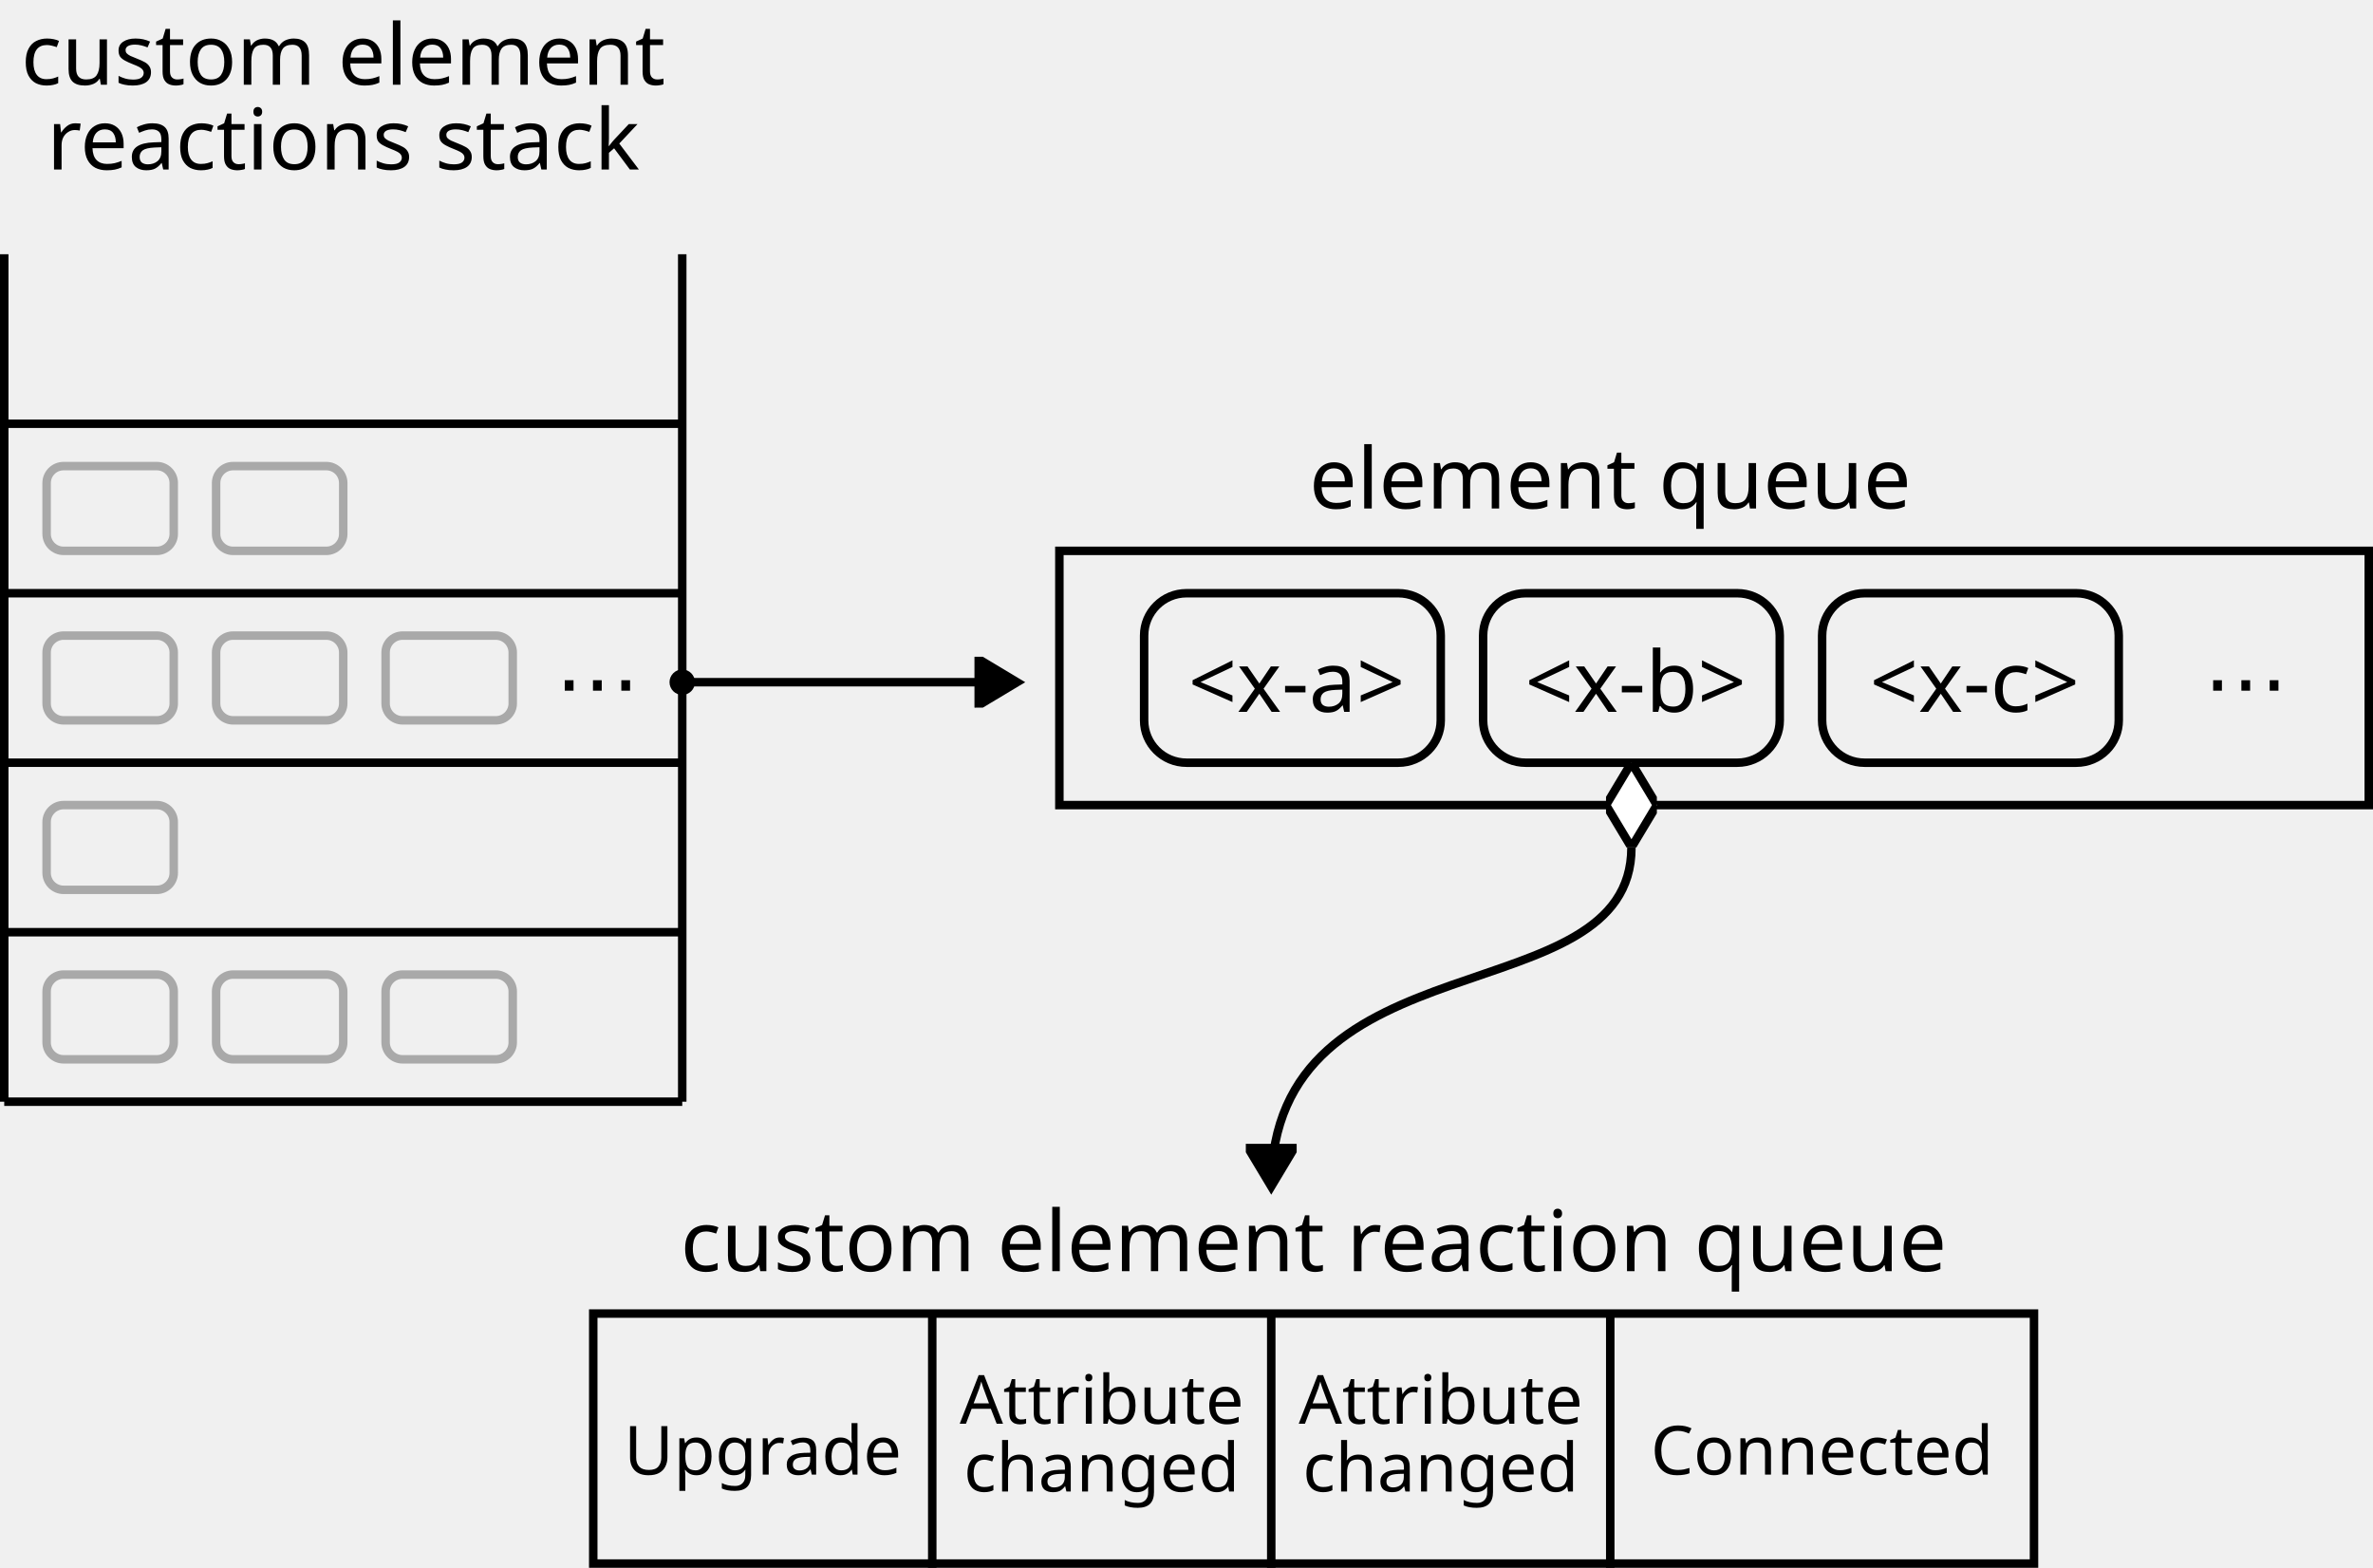
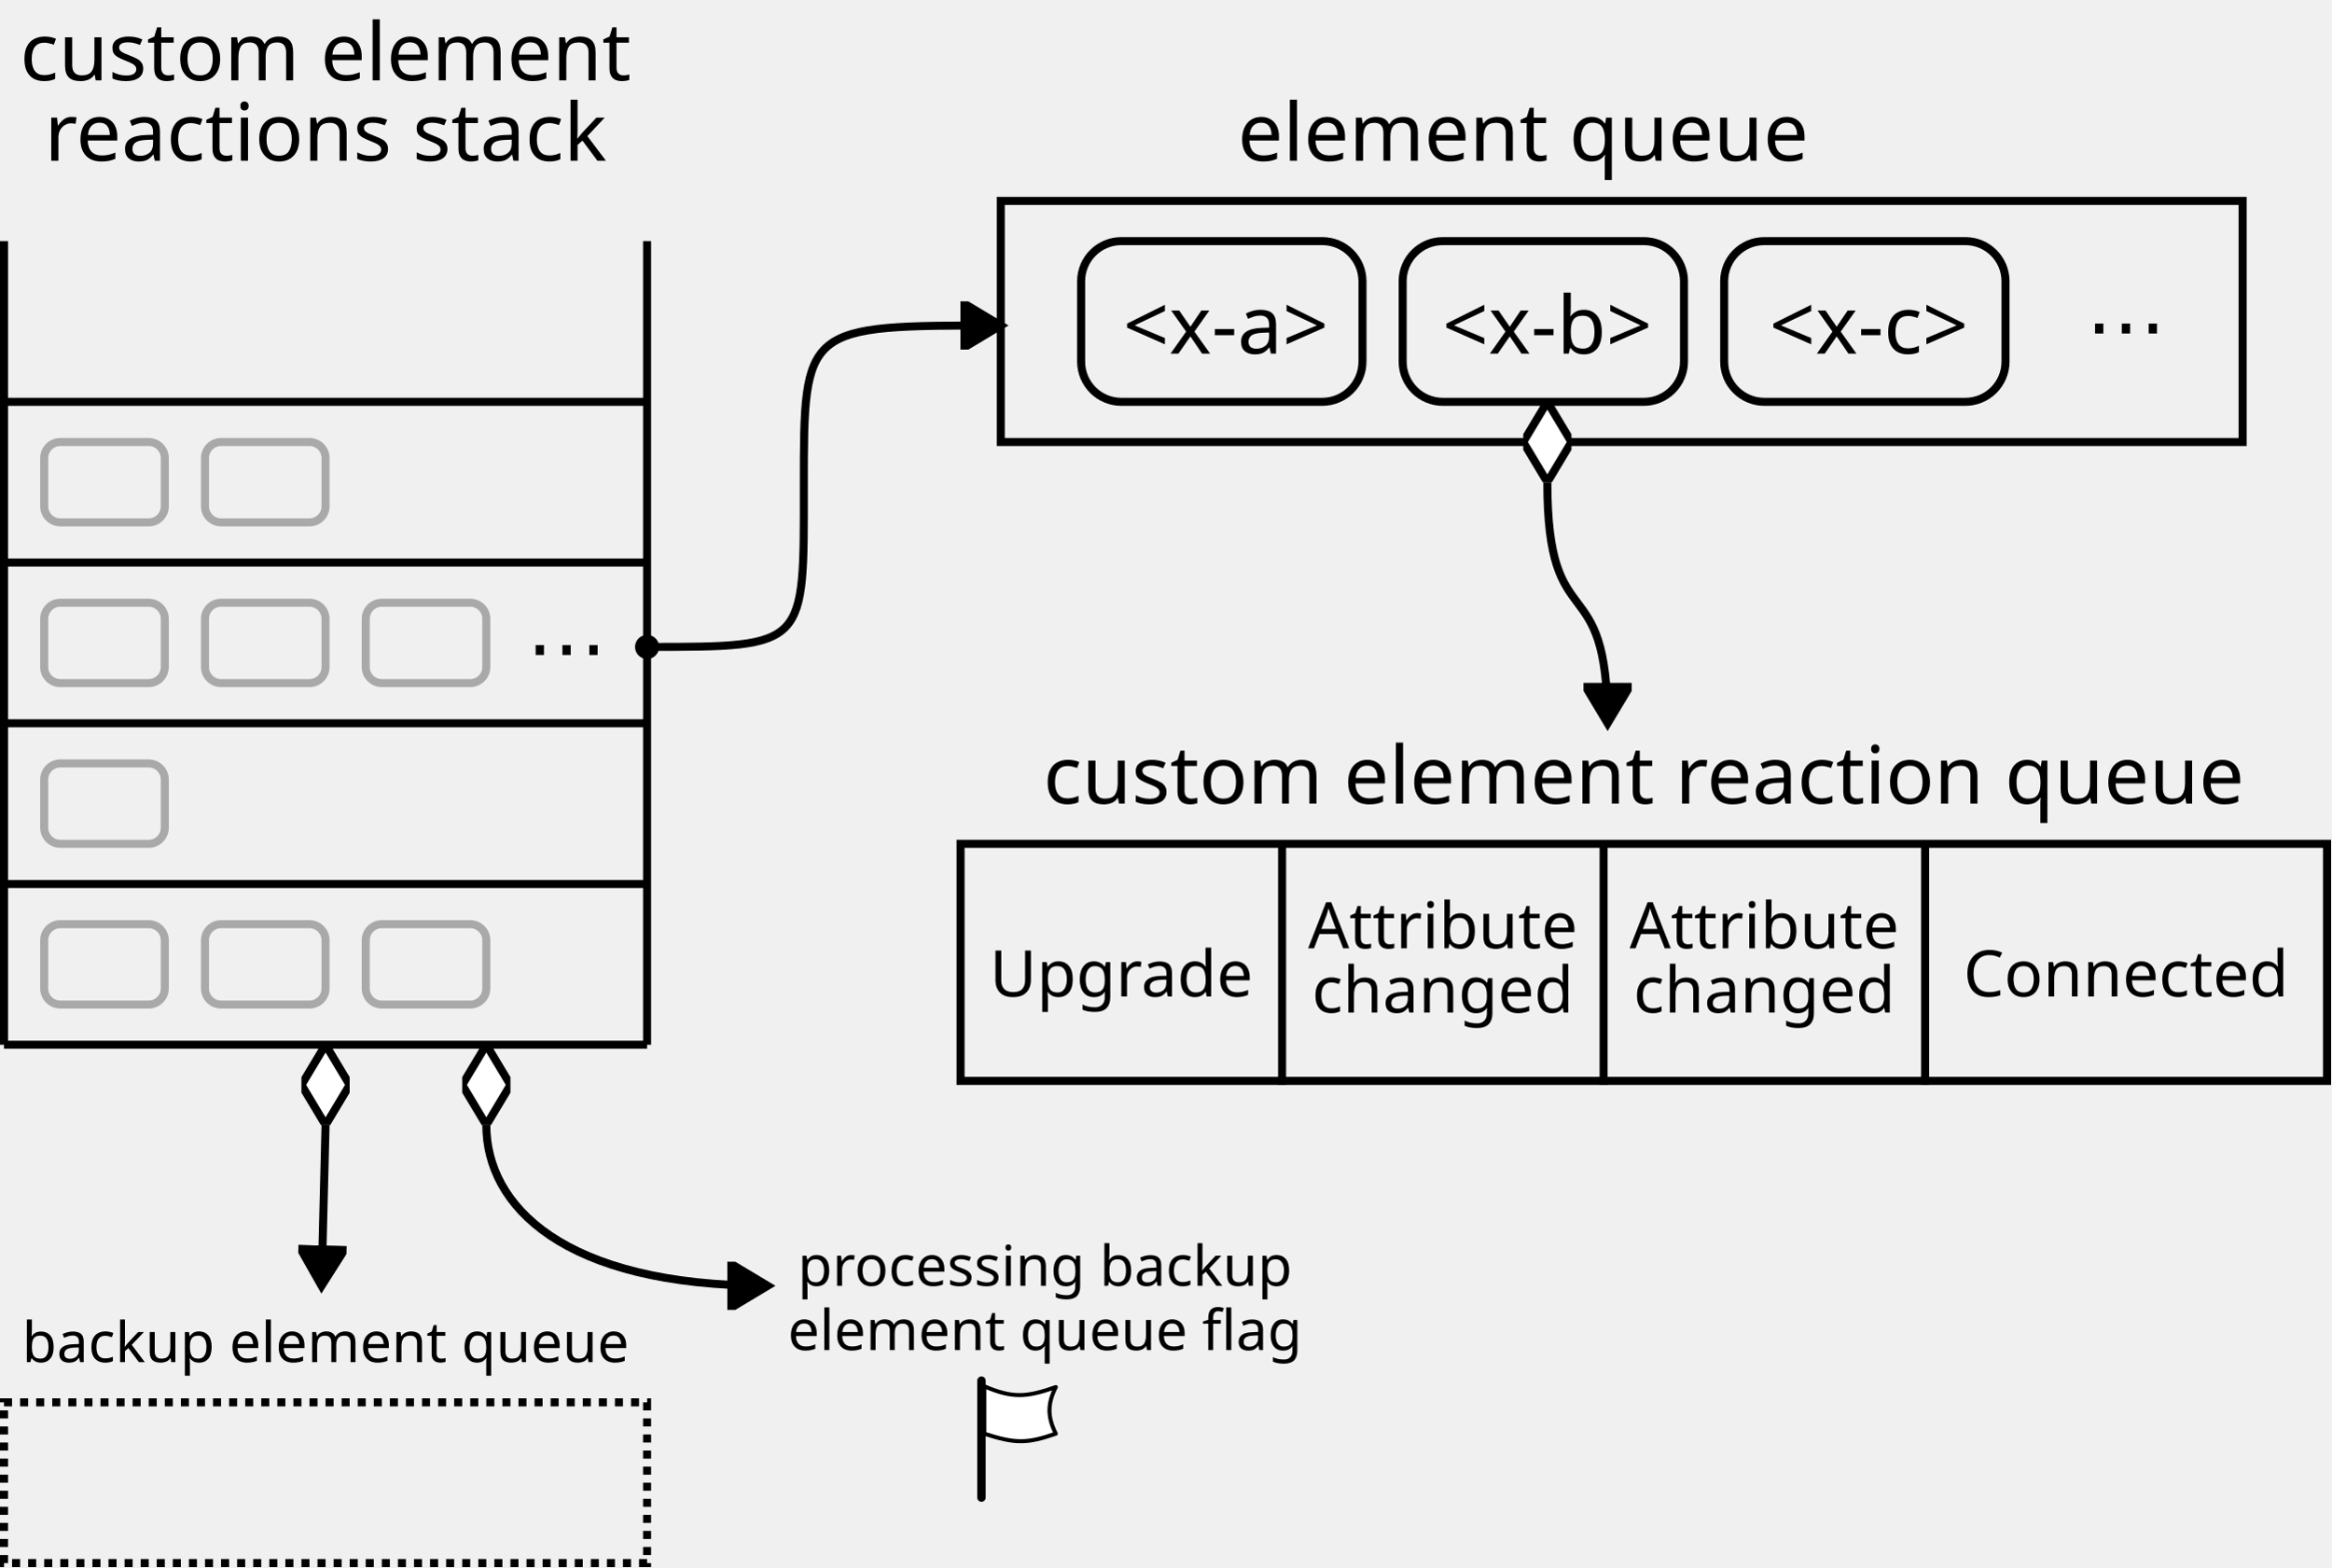
- <svg xmlns="http://www.w3.org/2000/svg" viewBox="0 0 280 185">
+ <svg xmlns="http://www.w3.org/2000/svg" viewBox="0 0 290 195">
  <style>
    text {
      font-family: sans-serif;
      font-size: 10px;
    }

    .custom-element-reaction-queue .reaction {
      font-size: 8px;
      text-anchor: middle;
    }

    .queue-in-stack rect {
      fill: transparent;
      stroke: darkgray;
    }

+     .backup-element-queue rect {
+       fill: transparent;
+       stroke-dasharray: 1, 1;
+     }
+ 
+     .backup-element-queue text, .processing-backup-element-queue-flag text {
+       font-size: 7px;
+     }
+ 
    line, path, rect {
      stroke: black;
+     }
+ 
+     path[marker-start] {
+       fill: transparent;
    }
  </style>
  <defs>
    <marker id="arrow" orient="auto" markerWidth="6" markerHeight="6" refX="5" refY="3">
      <path d="M0,0 V6 L5,3 Z" fill="black" />
    </marker>
    <marker id="circle" markerWidth="3" markerHeight="3" refX="1.5" refY="1.5">
      <circle cx="1.5" cy="1.5" r="1.5" fill="black" />
    </marker>
    <marker id="diamond" markerWidth="6" markerHeight="10" refX="3" refY="10">
      <path d="M3,0 L6,5 L3,10 L0,5 Z" fill="white" stroke="black" />
    </marker>
  </defs>
  <g class="custom-elements-reaction-stack" transform="translate(0.5,0)">
    <text x="40" y="10" style="text-anchor: middle">custom element</text>
    <text x="40" y="20" style="text-anchor: middle">reactions stack</text>
    <line x1="0" x2="0" y1="30" y2="130" />
    <line x1="0" x2="80" y1="50" y2="50" />
    <line x1="0" x2="80" y1="70" y2="70" />
    <line x1="0" x2="80" y1="90" y2="90" />
    <line x1="0" x2="80" y1="110" y2="110" />
    <line x1="0" x2="80" y1="130" y2="130" />
    <line x1="80" x2="80" y1="130" y2="30" />
    <g class="queue-in-stack" transform="translate(0,50)">
      <rect x="5" y="5" width="15" height="10" rx="2" ry="2" />
      <rect x="25" y="5" width="15" height="10" rx="2" ry="2" />
    </g>
    <g class="queue-in-stack" transform="translate(0,70)">
      <rect x="5" y="5" width="15" height="10" rx="2" ry="2" />
      <rect x="25" y="5" width="15" height="10" rx="2" ry="2" />
      <rect x="45" y="5" width="15" height="10" rx="2" ry="2" />
      <text x="65" y="14">⋯</text>
    </g>
    <g class="queue-in-stack" transform="translate(0,90)">
      <rect x="5" y="5" width="15" height="10" rx="2" ry="2" />
    </g>
    <g class="queue-in-stack" transform="translate(0,110)">
      <rect x="5" y="5" width="15" height="10" rx="2" ry="2" />
      <rect x="25" y="5" width="15" height="10" rx="2" ry="2" />
      <rect x="45" y="5" width="15" height="10" rx="2" ry="2" />
    </g>
  </g>
-   <path d="M80.5,80.5 L120,80.5" marker-start="url(#circle)" marker-end="url(#arrow)" />
-   <g class="element-queue" transform="translate(125,60)">
+   <path d="M40.5,140 L40,160" marker-start="url(#diamond)" marker-end="url(#arrow)" />
+   <g class="backup-element-queue" transform="translate(0.5,159.5)">
+     <text x="40" y="10" style="text-anchor: middle">backup element queue</text>
+     <rect x="0" y="15" width="80" height="20" />
+   </g>
+   <path d="M60.5,140 C60.5,150 70,160 95.5,160" marker-start="url(#diamond)" marker-end="url(#arrow)" />
+   <g class="processing-backup-element-queue-flag" transform="translate(90,150)">
+     <text x="40" y="10" style="text-anchor: middle">processing backup</text>
+     <text x="40" y="18" style="text-anchor: middle">element queue flag</text>
+     <g transform="translate(30,20) scale(0.05)">
+       <path style="fill:none;stroke:#000000;stroke-width:21;stroke-linecap:round" d="M42 327l0 -291" />
+       <path style="fill:#FFFFFF;stroke:#000000;stroke-width:10;stroke-linejoin:round" d="M49 50c70,30 104,28 178,2 -21,42 -21,74 0,116 -72,25 -101,25 -178,0l0 -118z" />
+     </g>
+   </g>
+   <path d="M80.5,80.5 C100.5,80.5 100,80.5 100,60.5 S 100,40.5 124.5,40.5" marker-start="url(#circle)" marker-end="url(#arrow)" />
+   <g class="element-queue" transform="translate(124.5,20)">
    <text x="65" y="0" style="text-anchor: middle">element queue</text>
    <rect x="0" y="5" width="154.5" height="30" fill="transparent" />
    <g class="element-queue-element" transform="translate(10,10)">
      <rect x="0" y="0" width="35" height="20" rx="5" ry="5" fill="transparent" />
      <text x="18" y="14" style="text-anchor: middle">&lt;x-a&gt;</text>
    </g>
    <g class="element-queue-element" transform="translate(50,10)">
      <rect x="0" y="0" width="35" height="20" rx="5" ry="5" fill="transparent" />
      <text x="18" y="14" style="text-anchor: middle">&lt;x-b&gt;</text>
    </g>
    <g class="element-queue-element" transform="translate(90,10)">
      <rect x="0" y="0" width="35" height="20" rx="5" ry="5" fill="transparent" />
      <text x="18" y="14" style="text-anchor: middle">&lt;x-c&gt;</text>
    </g>
    <text x="135" y="24">⋯</text>
  </g>
-   <path d="M192.5,100 C192.5,120 150,110 150,140" marker-start="url(#diamond)" marker-end="url(#arrow)" fill="transparent" />
-   <g class="custom-element-reaction-queue" transform="translate(70,150)">
+   <path d="M192.5,60 C192.5,80 200,70 200,90" marker-start="url(#diamond)" marker-end="url(#arrow)" />
+   <g class="custom-element-reaction-queue" transform="translate(119.5,100)">
    <text x="85" y="0" style="text-anchor: middle">custom element reaction queue</text>
    <rect x="0" y="5" width="170" height="29.5" fill="transparent" />
    <text x="20" y="24" class="reaction">Upgrade</text>
    <line x1="40" x2="40" y1="5" y2="35" />
    <text x="60" y="18" class="reaction">Attribute</text>
    <text x="60" y="26" class="reaction">changed</text>
    <line x1="80" x2="80" y1="5" y2="35" />
    <text x="100" y="18" class="reaction">Attribute</text>
    <text x="100" y="26" class="reaction">changed</text>
    <line x1="120" x2="120" y1="5" y2="35" />
    <text x="145" y="24" class="reaction">Connected</text>
  </g>
</svg>
